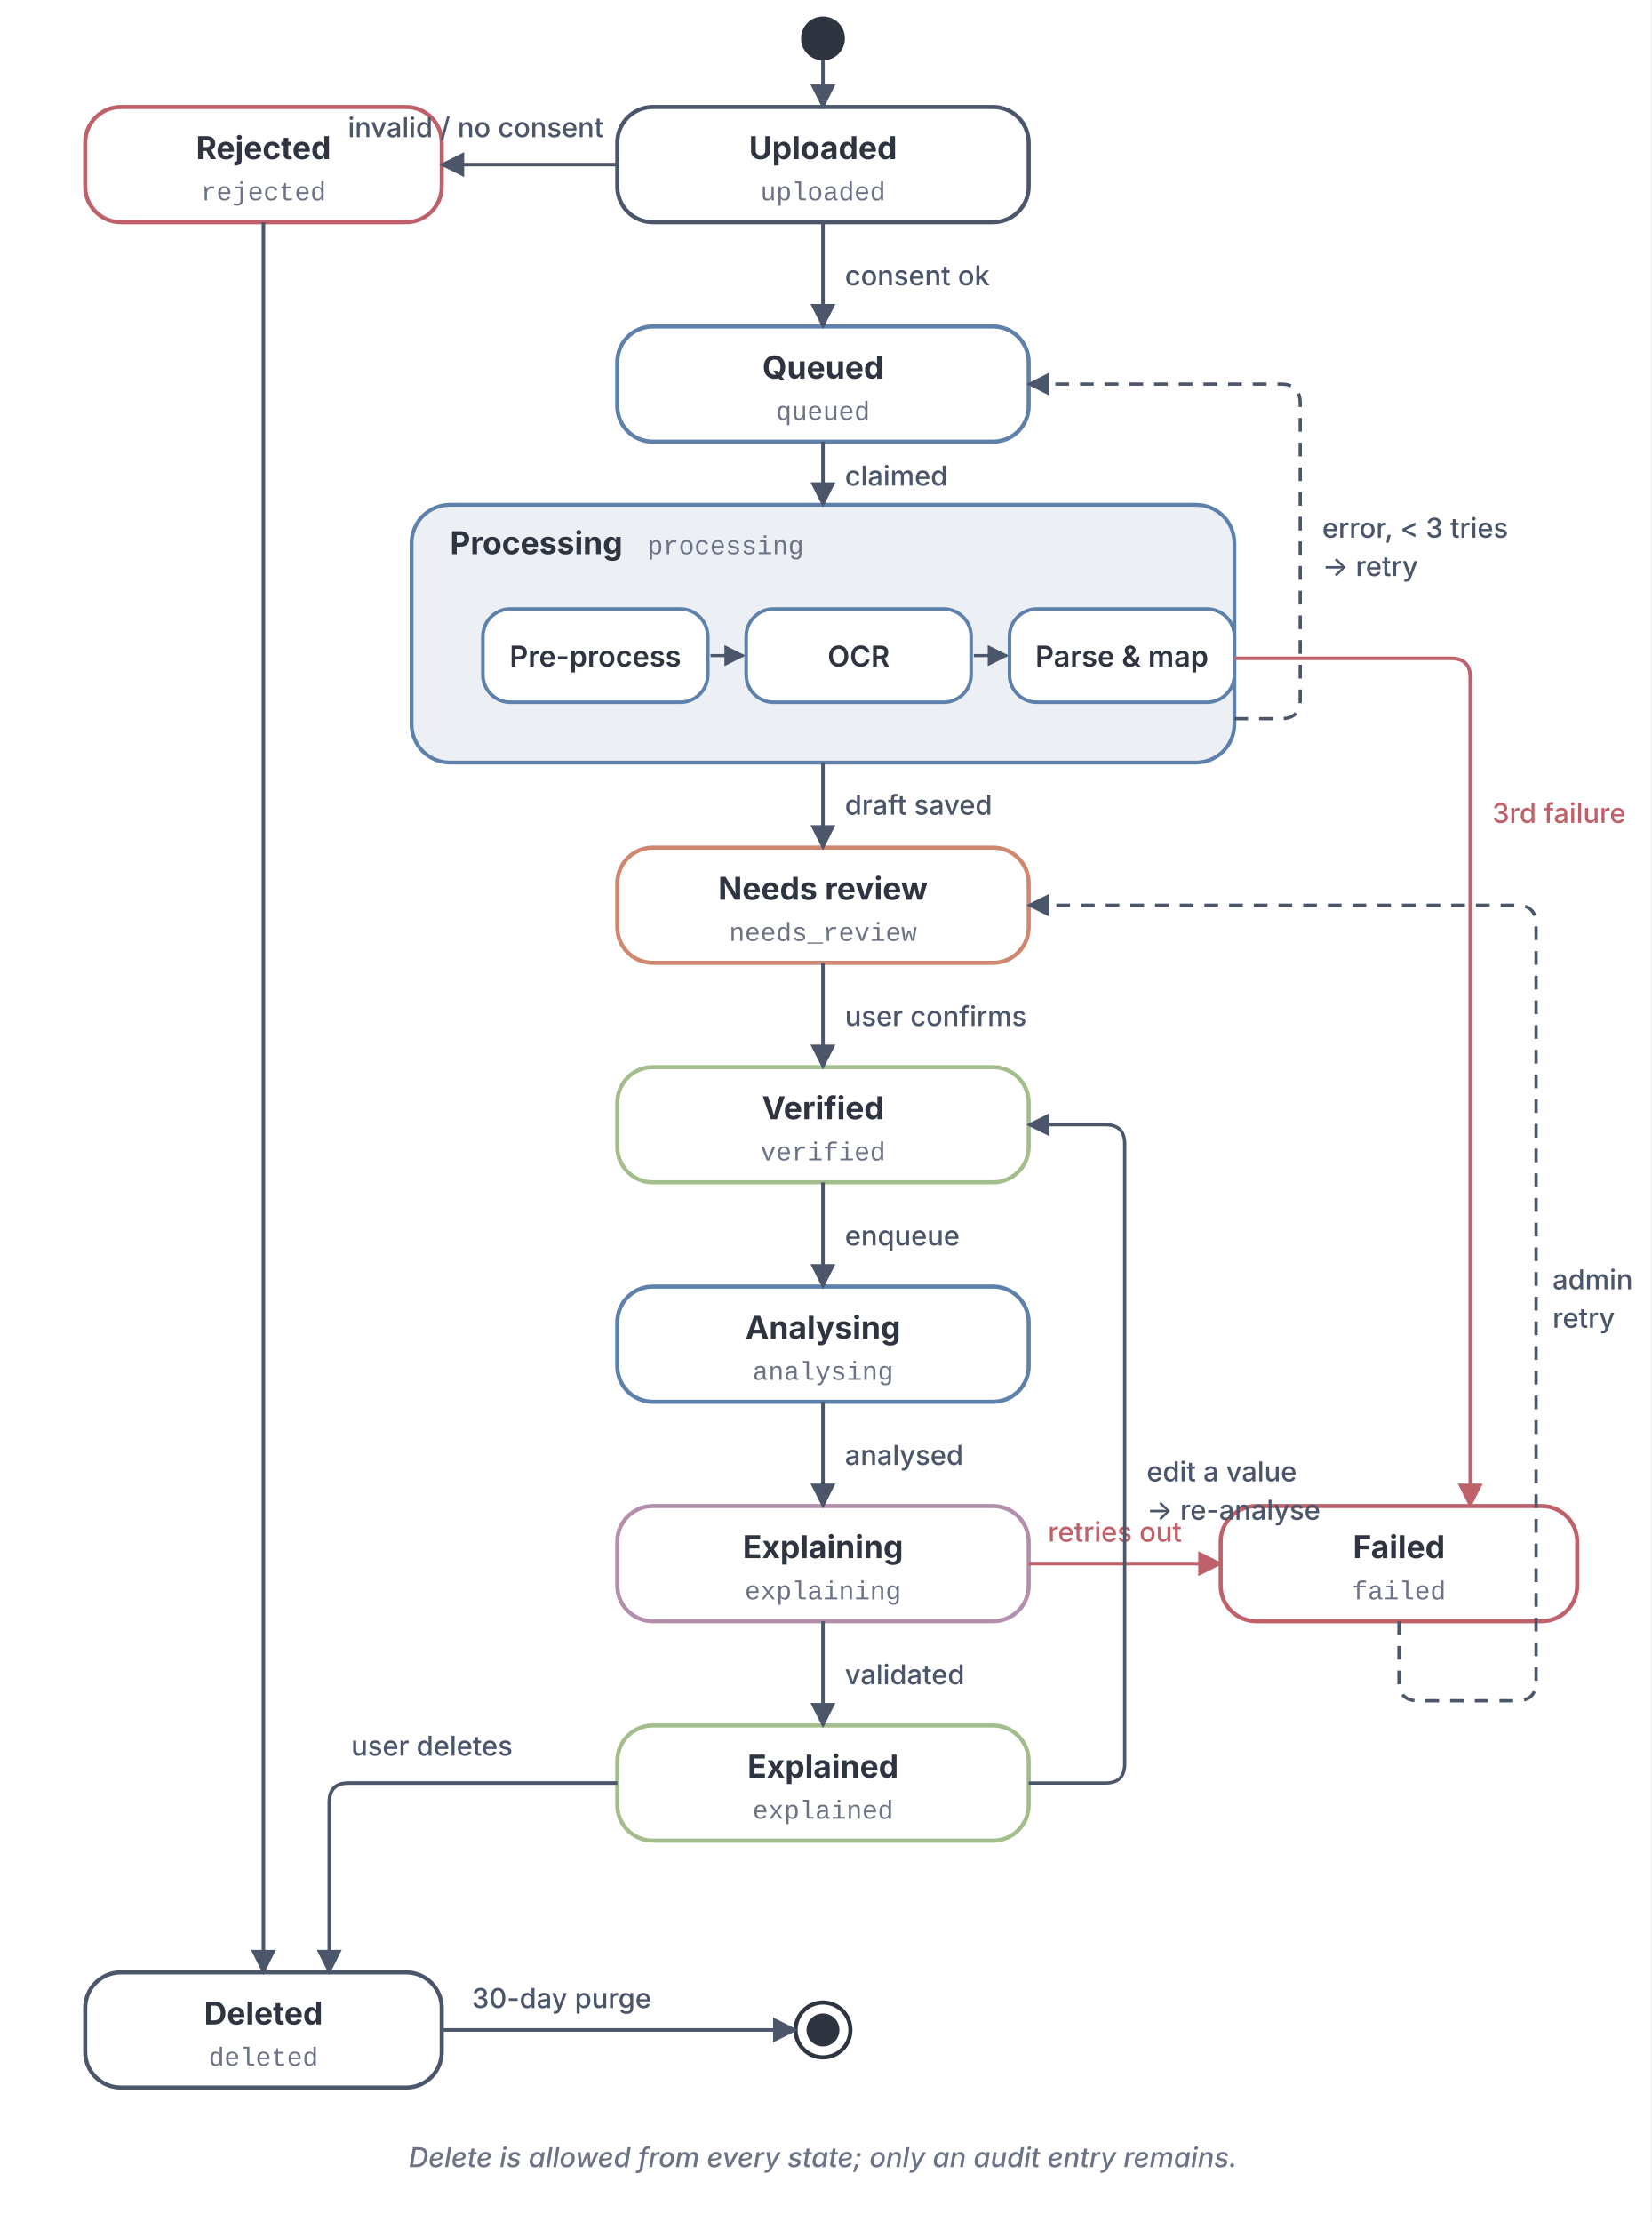
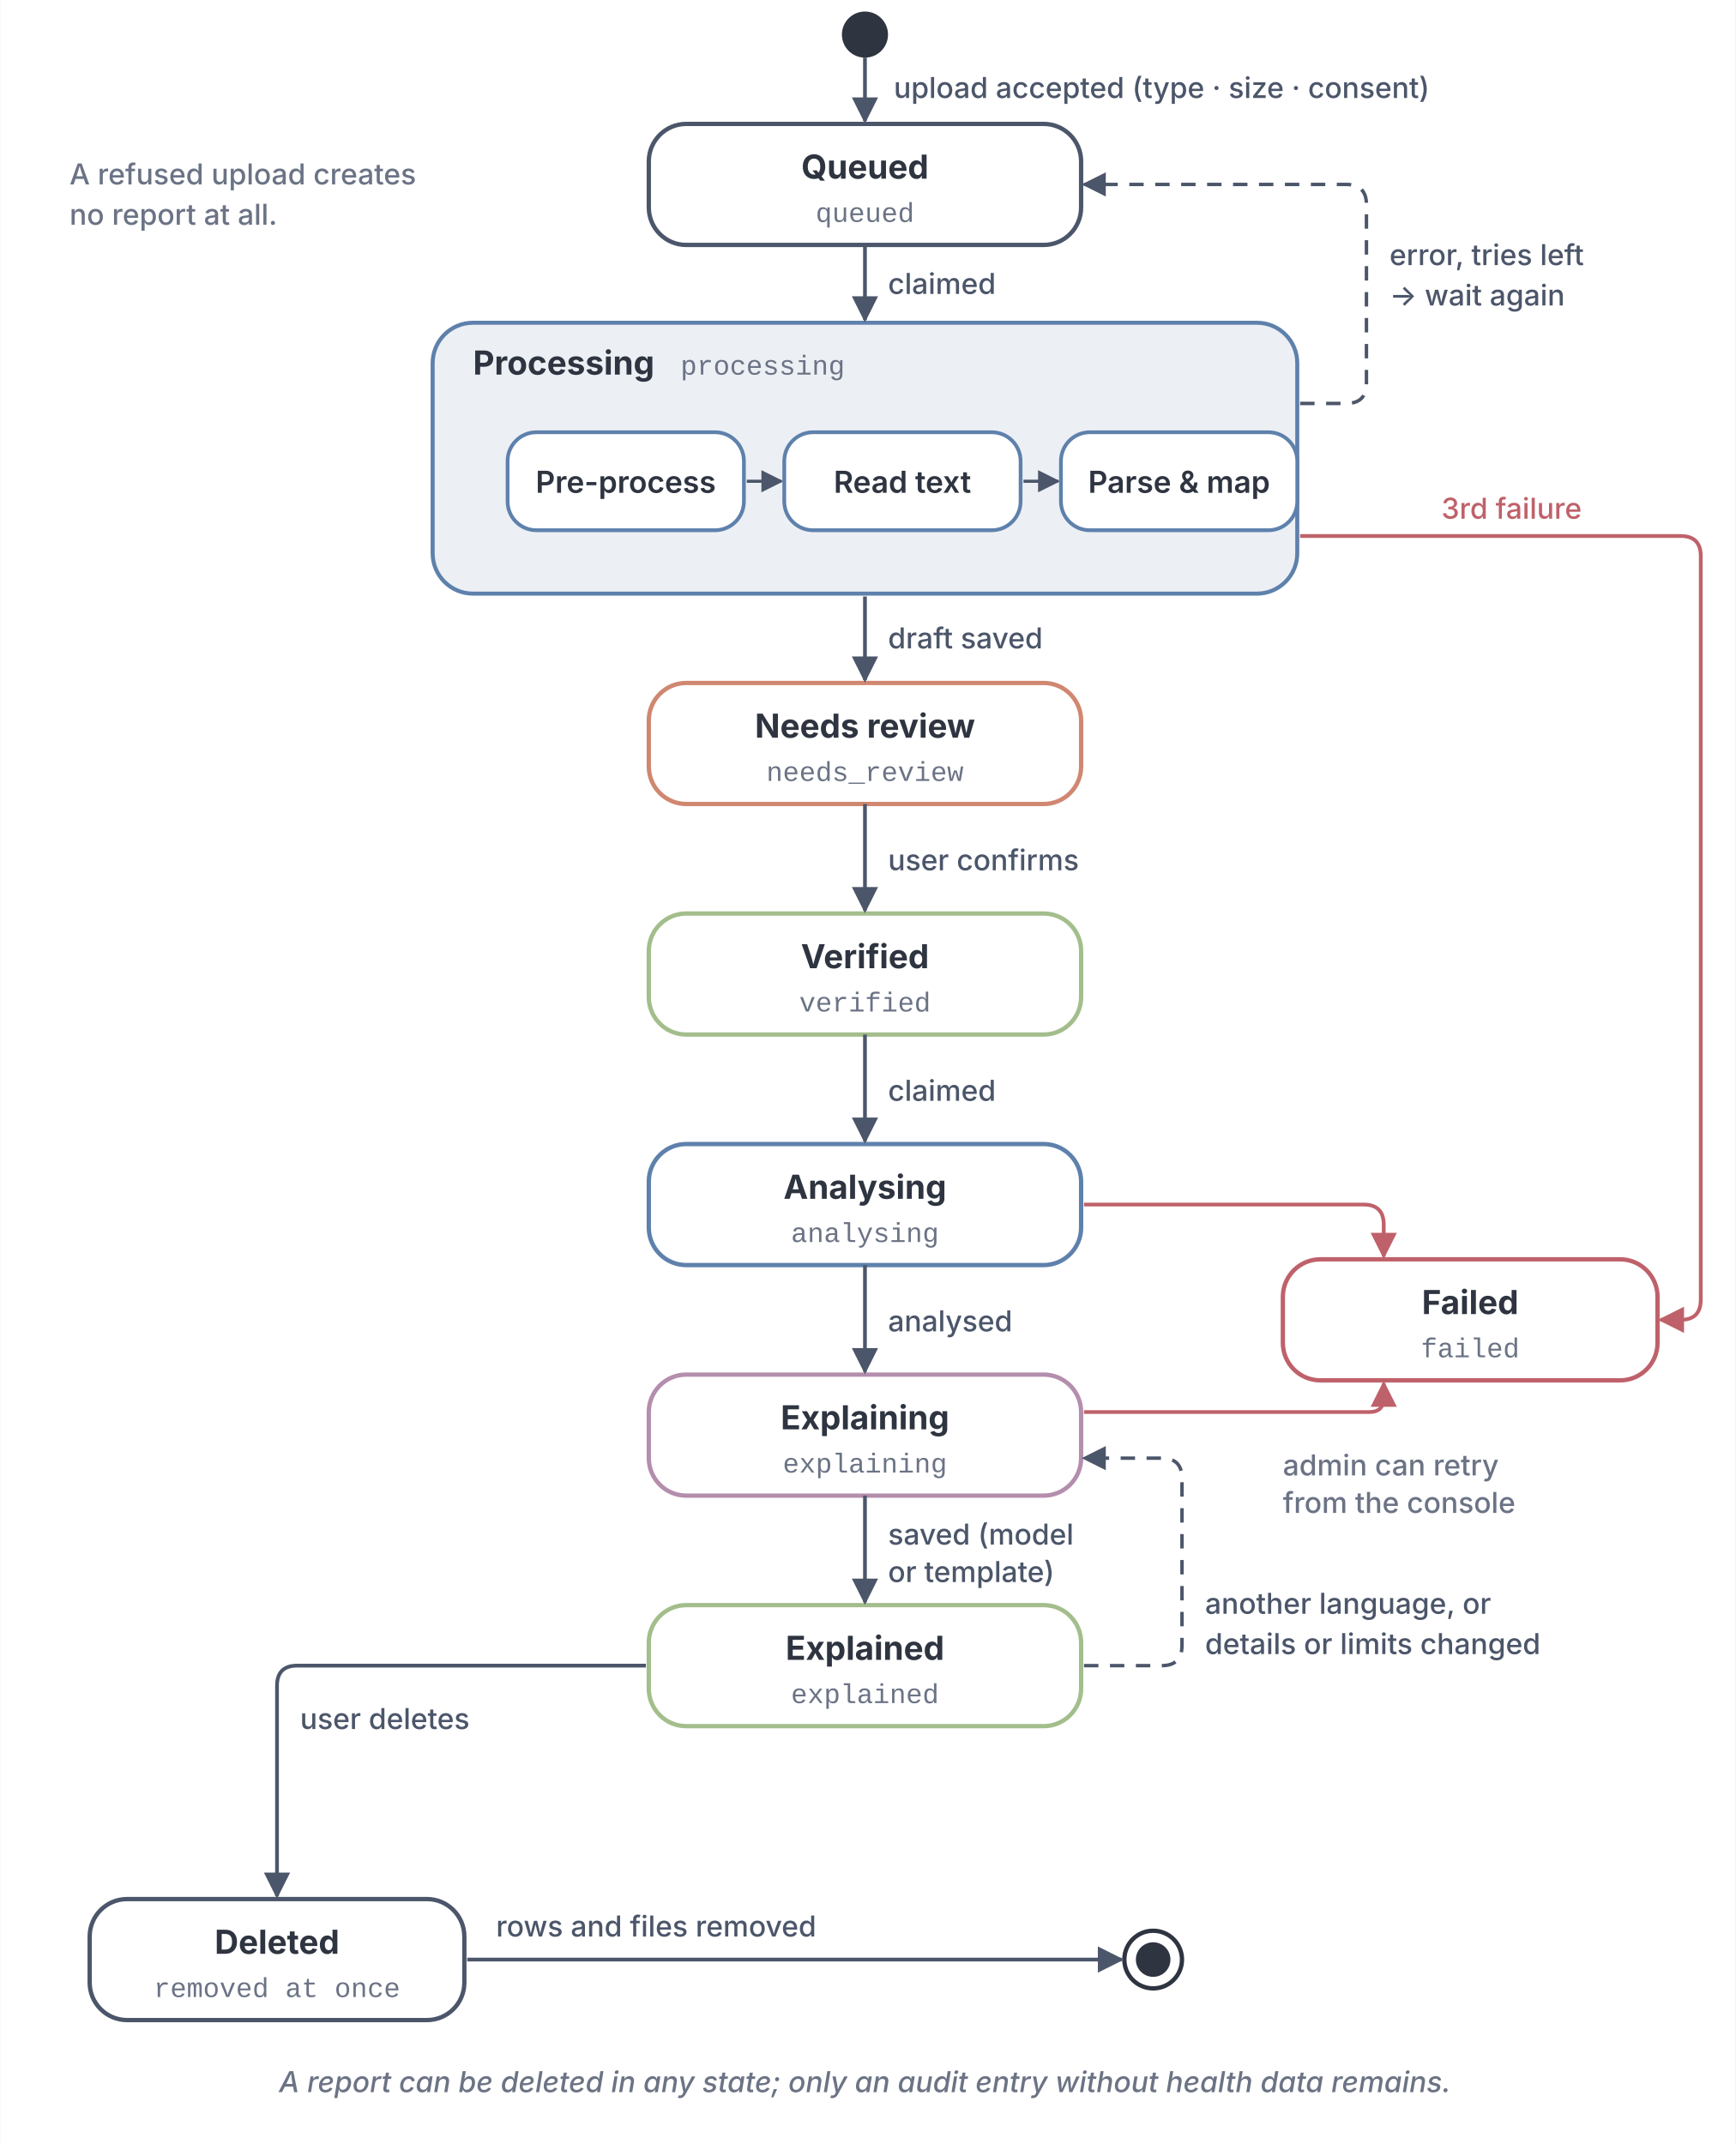
- <svg xmlns="http://www.w3.org/2000/svg" width="15.93cm" height="21.43cm" viewBox="0 0 602 810" role="img">
+ <svg xmlns="http://www.w3.org/2000/svg" width="15.93cm" height="19.68cm" viewBox="0 0 602 744" role="img">
  <defs>
    <marker id="m-arrow-4C566A" viewBox="0 0 10 10" refX="9" refY="5" markerWidth="7" markerHeight="7" orient="auto-start-reverse">
      <path d="M0,0 L10,5 L0,10 z" fill="#4C566A" />
    </marker>
    <marker id="m-arrow-BF616A" viewBox="0 0 10 10" refX="9" refY="5" markerWidth="7" markerHeight="7" orient="auto-start-reverse">
      <path d="M0,0 L10,5 L0,10 z" fill="#BF616A" />
    </marker>
  </defs>
  <g font-family="Inter, 'Segoe UI', 'Helvetica Neue', Helvetica, Arial, sans-serif">
-     <rect width="602" height="810" fill="#FFFFFF" />
-     <circle cx="300.0" cy="14.0" r="8" fill="#2E3440" stroke="none" stroke-width="1" />
-     <rect x="225.0" y="39.0" width="150.0" height="42.0" rx="13" fill="#FFFFFF" stroke="#4C566A" stroke-width="1.5" />
-     <text x="300.0" y="58.0" font-size="11.5" font-weight="650" fill="#2E3440" text-anchor="middle">Uploaded</text>
-     <text x="300.0" y="73.0" font-size="9.5" font-weight="400" fill="#6B7385" text-anchor="middle" font-family="'JetBrains Mono', Consolas, 'Courier New', monospace">uploaded</text>
-     <rect x="225.0" y="119.0" width="150.0" height="42.0" rx="13" fill="#FFFFFF" stroke="#5E81AC" stroke-width="1.5" />
-     <text x="300.0" y="138.0" font-size="11.5" font-weight="650" fill="#2E3440" text-anchor="middle">Queued</text>
-     <text x="300.0" y="153.0" font-size="9.5" font-weight="400" fill="#6B7385" text-anchor="middle" font-family="'JetBrains Mono', Consolas, 'Courier New', monospace">queued</text>
-     <rect x="150.0" y="184.0" width="300.0" height="94.0" rx="14" fill="#ECEFF4" stroke="#5E81AC" stroke-width="1.4" />
-     <text x="164.0" y="202.0" font-size="11.5" font-weight="700" fill="#2E3440" text-anchor="start">Processing</text>
-     <text x="236.0" y="202.0" font-size="9.5" font-weight="400" fill="#6B7385" text-anchor="start" font-family="'JetBrains Mono', Consolas, 'Courier New', monospace">processing</text>
-     <rect x="176.0" y="222.0" width="82.0" height="34.0" rx="10" fill="#FFFFFF" stroke="#5E81AC" stroke-width="1.3" />
-     <text x="217.0" y="243.0" font-size="10.5" font-weight="600" fill="#2E3440" text-anchor="middle">Pre-process</text>
-     <path d="M259.0,239.0 L271.0,239.0" fill="none" stroke="#4C566A" stroke-width="1.1" stroke-linejoin="round" marker-end="url(#m-arrow-4C566A)" />
-     <rect x="272.0" y="222.0" width="82.0" height="34.0" rx="10" fill="#FFFFFF" stroke="#5E81AC" stroke-width="1.3" />
-     <text x="313.0" y="243.0" font-size="10.5" font-weight="600" fill="#2E3440" text-anchor="middle">OCR</text>
-     <path d="M355.0,239.0 L367.0,239.0" fill="none" stroke="#4C566A" stroke-width="1.1" stroke-linejoin="round" marker-end="url(#m-arrow-4C566A)" />
-     <rect x="368.0" y="222.0" width="82.0" height="34.0" rx="10" fill="#FFFFFF" stroke="#5E81AC" stroke-width="1.3" />
-     <text x="409.0" y="243.0" font-size="10.5" font-weight="600" fill="#2E3440" text-anchor="middle">Parse &amp; map</text>
-     <rect x="225.0" y="309.0" width="150.0" height="42.0" rx="13" fill="#FFFFFF" stroke="#D08770" stroke-width="1.5" />
-     <text x="300.0" y="328.0" font-size="11.5" font-weight="650" fill="#2E3440" text-anchor="middle">Needs review</text>
-     <text x="300.0" y="343.0" font-size="9.5" font-weight="400" fill="#6B7385" text-anchor="middle" font-family="'JetBrains Mono', Consolas, 'Courier New', monospace">needs_review</text>
-     <rect x="225.0" y="389.0" width="150.0" height="42.0" rx="13" fill="#FFFFFF" stroke="#A3BE8C" stroke-width="1.5" />
-     <text x="300.0" y="408.0" font-size="11.5" font-weight="650" fill="#2E3440" text-anchor="middle">Verified</text>
-     <text x="300.0" y="423.0" font-size="9.5" font-weight="400" fill="#6B7385" text-anchor="middle" font-family="'JetBrains Mono', Consolas, 'Courier New', monospace">verified</text>
-     <rect x="225.0" y="469.0" width="150.0" height="42.0" rx="13" fill="#FFFFFF" stroke="#5E81AC" stroke-width="1.5" />
-     <text x="300.0" y="488.0" font-size="11.5" font-weight="650" fill="#2E3440" text-anchor="middle">Analysing</text>
-     <text x="300.0" y="503.0" font-size="9.5" font-weight="400" fill="#6B7385" text-anchor="middle" font-family="'JetBrains Mono', Consolas, 'Courier New', monospace">analysing</text>
-     <rect x="225.0" y="549.0" width="150.0" height="42.0" rx="13" fill="#FFFFFF" stroke="#B48EAD" stroke-width="1.5" />
-     <text x="300.0" y="568.0" font-size="11.5" font-weight="650" fill="#2E3440" text-anchor="middle">Explaining</text>
-     <text x="300.0" y="583.0" font-size="9.5" font-weight="400" fill="#6B7385" text-anchor="middle" font-family="'JetBrains Mono', Consolas, 'Courier New', monospace">explaining</text>
-     <rect x="225.0" y="629.0" width="150.0" height="42.0" rx="13" fill="#FFFFFF" stroke="#A3BE8C" stroke-width="1.5" />
-     <text x="300.0" y="648.0" font-size="11.5" font-weight="650" fill="#2E3440" text-anchor="middle">Explained</text>
-     <text x="300.0" y="663.0" font-size="9.5" font-weight="400" fill="#6B7385" text-anchor="middle" font-family="'JetBrains Mono', Consolas, 'Courier New', monospace">explained</text>
-     <rect x="31.0" y="39.0" width="130.0" height="42.0" rx="13" fill="#FFFFFF" stroke="#BF616A" stroke-width="1.5" />
-     <text x="96.0" y="58.0" font-size="11.5" font-weight="650" fill="#2E3440" text-anchor="middle">Rejected</text>
-     <text x="96.0" y="73.0" font-size="9.5" font-weight="400" fill="#6B7385" text-anchor="middle" font-family="'JetBrains Mono', Consolas, 'Courier New', monospace">rejected</text>
-     <rect x="445.0" y="549.0" width="130.0" height="42.0" rx="13" fill="#FFFFFF" stroke="#BF616A" stroke-width="1.5" />
-     <text x="510.0" y="568.0" font-size="11.5" font-weight="650" fill="#2E3440" text-anchor="middle">Failed</text>
-     <text x="510.0" y="583.0" font-size="9.5" font-weight="400" fill="#6B7385" text-anchor="middle" font-family="'JetBrains Mono', Consolas, 'Courier New', monospace">failed</text>
-     <rect x="31.0" y="719.0" width="130.0" height="42.0" rx="13" fill="#FFFFFF" stroke="#4C566A" stroke-width="1.5" />
-     <text x="96.0" y="738.0" font-size="11.5" font-weight="650" fill="#2E3440" text-anchor="middle">Deleted</text>
-     <text x="96.0" y="753.0" font-size="9.5" font-weight="400" fill="#6B7385" text-anchor="middle" font-family="'JetBrains Mono', Consolas, 'Courier New', monospace">deleted</text>
-     <circle cx="300.0" cy="740.0" r="10" fill="#FFFFFF" stroke="#2E3440" stroke-width="1.5" />
-     <circle cx="300.0" cy="740.0" r="6" fill="#2E3440" stroke="none" stroke-width="1" />
-     <path d="M300.0,22.0 L300.0,39.0" fill="none" stroke="#4C566A" stroke-width="1.3" stroke-linejoin="round" marker-end="url(#m-arrow-4C566A)" />
-     <path d="M300.0,81.0 L300.0,119.0" fill="none" stroke="#4C566A" stroke-width="1.3" stroke-linejoin="round" marker-end="url(#m-arrow-4C566A)" />
-     <text x="308.0" y="104.0" font-size="10" font-weight="500" fill="#4C566A" text-anchor="start">consent ok</text>
-     <path d="M300.0,161.0 L300.0,184.0" fill="none" stroke="#4C566A" stroke-width="1.3" stroke-linejoin="round" marker-end="url(#m-arrow-4C566A)" />
-     <text x="308.0" y="177.0" font-size="10" font-weight="500" fill="#4C566A" text-anchor="start">claimed</text>
-     <path d="M300.0,278.0 L300.0,309.0" fill="none" stroke="#4C566A" stroke-width="1.3" stroke-linejoin="round" marker-end="url(#m-arrow-4C566A)" />
-     <text x="308.0" y="297.0" font-size="10" font-weight="500" fill="#4C566A" text-anchor="start">draft saved</text>
-     <path d="M300.0,351.0 L300.0,389.0" fill="none" stroke="#4C566A" stroke-width="1.3" stroke-linejoin="round" marker-end="url(#m-arrow-4C566A)" />
-     <text x="308.0" y="374.0" font-size="10" font-weight="500" fill="#4C566A" text-anchor="start">user confirms</text>
-     <path d="M300.0,431.0 L300.0,469.0" fill="none" stroke="#4C566A" stroke-width="1.3" stroke-linejoin="round" marker-end="url(#m-arrow-4C566A)" />
-     <text x="308.0" y="454.0" font-size="10" font-weight="500" fill="#4C566A" text-anchor="start">enqueue</text>
-     <path d="M300.0,511.0 L300.0,549.0" fill="none" stroke="#4C566A" stroke-width="1.3" stroke-linejoin="round" marker-end="url(#m-arrow-4C566A)" />
-     <text x="308.0" y="534.0" font-size="10" font-weight="500" fill="#4C566A" text-anchor="start">analysed</text>
-     <path d="M300.0,591.0 L300.0,629.0" fill="none" stroke="#4C566A" stroke-width="1.3" stroke-linejoin="round" marker-end="url(#m-arrow-4C566A)" />
-     <text x="308.0" y="614.0" font-size="10" font-weight="500" fill="#4C566A" text-anchor="start">validated</text>
-     <path d="M225.0,60.0 L161.0,60.0" fill="none" stroke="#4C566A" stroke-width="1.3" stroke-linejoin="round" marker-end="url(#m-arrow-4C566A)" />
-     <text x="220.0" y="50.0" font-size="10" font-weight="500" fill="#4C566A" text-anchor="end">invalid / no consent</text>
-     <path d="M96.0,81.0 L96.0,719.0" fill="none" stroke="#4C566A" stroke-width="1.3" stroke-linejoin="round" marker-end="url(#m-arrow-4C566A)" />
-     <path d="M225.0,650.0 L127.0,650.0 Q120.0,650.0 120.0,657.0 L120.0,719.0" fill="none" stroke="#4C566A" stroke-width="1.3" stroke-linejoin="round" marker-end="url(#m-arrow-4C566A)" />
-     <text x="128.0" y="640.0" font-size="10" font-weight="500" fill="#4C566A" text-anchor="start">user deletes</text>
-     <path d="M161.0,740.0 L290.0,740.0" fill="none" stroke="#4C566A" stroke-width="1.3" stroke-linejoin="round" marker-end="url(#m-arrow-4C566A)" />
-     <text x="172.0" y="732.0" font-size="10" font-weight="500" fill="#4C566A" text-anchor="start">30-day purge</text>
-     <path d="M450.0,262.0 L467.0,262.0 Q474.0,262.0 474.0,255.0 L474.0,147.0 Q474.0,140.0 467.0,140.0 L375.0,140.0" fill="none" stroke="#4C566A" stroke-width="1.2" stroke-linejoin="round" stroke-dasharray="5 4" marker-end="url(#m-arrow-4C566A)" />
-     <text x="482.0" y="196.0" font-size="10" font-weight="500" fill="#4C566A" text-anchor="start">error, &lt; 3 tries</text>
-     <text x="482.0" y="210.0" font-size="10" font-weight="500" fill="#4C566A" text-anchor="start">→ retry</text>
-     <path d="M450.0,240.0 L529.0,240.0 Q536.0,240.0 536.0,247.0 L536.0,549.0" fill="none" stroke="#BF616A" stroke-width="1.3" stroke-linejoin="round" marker-end="url(#m-arrow-BF616A)" />
-     <text x="544.0" y="300.0" font-size="10" font-weight="500" fill="#BF616A" text-anchor="start">3rd failure</text>
-     <path d="M375.0,570.0 L445.0,570.0" fill="none" stroke="#BF616A" stroke-width="1.3" stroke-linejoin="round" marker-end="url(#m-arrow-BF616A)" />
-     <text x="382.0" y="562.0" font-size="10" font-weight="500" fill="#BF616A" text-anchor="start">retries out</text>
-     <path d="M510.0,591.0 L510.0,613.0 Q510.0,620.0 517.0,620.0 L553.0,620.0 Q560.0,620.0 560.0,613.0 L560.0,337.0 Q560.0,330.0 553.0,330.0 L375.0,330.0" fill="none" stroke="#4C566A" stroke-width="1.2" stroke-linejoin="round" stroke-dasharray="5 4" marker-end="url(#m-arrow-4C566A)" />
-     <text x="566.0" y="470.0" font-size="10" font-weight="500" fill="#4C566A" text-anchor="start">admin</text>
-     <text x="566.0" y="484.0" font-size="10" font-weight="500" fill="#4C566A" text-anchor="start">retry</text>
-     <path d="M375.0,650.0 L403.0,650.0 Q410.0,650.0 410.0,643.0 L410.0,417.0 Q410.0,410.0 403.0,410.0 L375.0,410.0" fill="none" stroke="#4C566A" stroke-width="1.2" stroke-linejoin="round" marker-end="url(#m-arrow-4C566A)" />
-     <text x="418.0" y="540.0" font-size="10" font-weight="500" fill="#4C566A" text-anchor="start">edit a value</text>
-     <text x="418.0" y="554.0" font-size="10" font-weight="500" fill="#4C566A" text-anchor="start">→ re-analyse</text>
-     <text x="300.0" y="790.0" font-size="10" font-weight="500" fill="#6B7385" text-anchor="middle" font-style="italic">Delete is allowed from every state; only an audit entry remains.</text>
+     <rect width="602" height="744" fill="#FFFFFF" />
+     <circle cx="300.0" cy="12.0" r="8" fill="#2E3440" stroke="none" stroke-width="1" />
+     <rect x="225.0" y="43.0" width="150.0" height="42.0" rx="13" fill="#FFFFFF" stroke="#4C566A" stroke-width="1.5" />
+     <text x="300.0" y="62.0" font-size="11.5" font-weight="650" fill="#2E3440" text-anchor="middle">Queued</text>
+     <text x="300.0" y="77.0" font-size="9.5" font-weight="400" fill="#6B7385" text-anchor="middle" font-family="'JetBrains Mono', Consolas, 'Courier New', monospace">queued</text>
+     <rect x="150.0" y="112.0" width="300.0" height="94.0" rx="14" fill="#ECEFF4" stroke="#5E81AC" stroke-width="1.4" />
+     <text x="164.0" y="130.0" font-size="11.5" font-weight="700" fill="#2E3440" text-anchor="start">Processing</text>
+     <text x="236.0" y="130.0" font-size="9.5" font-weight="400" fill="#6B7385" text-anchor="start" font-family="'JetBrains Mono', Consolas, 'Courier New', monospace">processing</text>
+     <rect x="176.0" y="150.0" width="82.0" height="34.0" rx="10" fill="#FFFFFF" stroke="#5E81AC" stroke-width="1.3" />
+     <text x="217.0" y="171.0" font-size="10.5" font-weight="600" fill="#2E3440" text-anchor="middle">Pre-process</text>
+     <path d="M259.0,167.0 L271.0,167.0" fill="none" stroke="#4C566A" stroke-width="1.1" stroke-linejoin="round" marker-end="url(#m-arrow-4C566A)" />
+     <rect x="272.0" y="150.0" width="82.0" height="34.0" rx="10" fill="#FFFFFF" stroke="#5E81AC" stroke-width="1.3" />
+     <text x="313.0" y="171.0" font-size="10.5" font-weight="600" fill="#2E3440" text-anchor="middle">Read text</text>
+     <path d="M355.0,167.0 L367.0,167.0" fill="none" stroke="#4C566A" stroke-width="1.1" stroke-linejoin="round" marker-end="url(#m-arrow-4C566A)" />
+     <rect x="368.0" y="150.0" width="82.0" height="34.0" rx="10" fill="#FFFFFF" stroke="#5E81AC" stroke-width="1.3" />
+     <text x="409.0" y="171.0" font-size="10.5" font-weight="600" fill="#2E3440" text-anchor="middle">Parse &amp; map</text>
+     <rect x="225.0" y="237.0" width="150.0" height="42.0" rx="13" fill="#FFFFFF" stroke="#D08770" stroke-width="1.5" />
+     <text x="300.0" y="256.0" font-size="11.5" font-weight="650" fill="#2E3440" text-anchor="middle">Needs review</text>
+     <text x="300.0" y="271.0" font-size="9.5" font-weight="400" fill="#6B7385" text-anchor="middle" font-family="'JetBrains Mono', Consolas, 'Courier New', monospace">needs_review</text>
+     <rect x="225.0" y="317.0" width="150.0" height="42.0" rx="13" fill="#FFFFFF" stroke="#A3BE8C" stroke-width="1.5" />
+     <text x="300.0" y="336.0" font-size="11.5" font-weight="650" fill="#2E3440" text-anchor="middle">Verified</text>
+     <text x="300.0" y="351.0" font-size="9.5" font-weight="400" fill="#6B7385" text-anchor="middle" font-family="'JetBrains Mono', Consolas, 'Courier New', monospace">verified</text>
+     <rect x="225.0" y="397.0" width="150.0" height="42.0" rx="13" fill="#FFFFFF" stroke="#5E81AC" stroke-width="1.5" />
+     <text x="300.0" y="416.0" font-size="11.5" font-weight="650" fill="#2E3440" text-anchor="middle">Analysing</text>
+     <text x="300.0" y="431.0" font-size="9.5" font-weight="400" fill="#6B7385" text-anchor="middle" font-family="'JetBrains Mono', Consolas, 'Courier New', monospace">analysing</text>
+     <rect x="225.0" y="477.0" width="150.0" height="42.0" rx="13" fill="#FFFFFF" stroke="#B48EAD" stroke-width="1.5" />
+     <text x="300.0" y="496.0" font-size="11.5" font-weight="650" fill="#2E3440" text-anchor="middle">Explaining</text>
+     <text x="300.0" y="511.0" font-size="9.5" font-weight="400" fill="#6B7385" text-anchor="middle" font-family="'JetBrains Mono', Consolas, 'Courier New', monospace">explaining</text>
+     <rect x="225.0" y="557.0" width="150.0" height="42.0" rx="13" fill="#FFFFFF" stroke="#A3BE8C" stroke-width="1.5" />
+     <text x="300.0" y="576.0" font-size="11.5" font-weight="650" fill="#2E3440" text-anchor="middle">Explained</text>
+     <text x="300.0" y="591.0" font-size="9.5" font-weight="400" fill="#6B7385" text-anchor="middle" font-family="'JetBrains Mono', Consolas, 'Courier New', monospace">explained</text>
+     <rect x="445.0" y="437.0" width="130.0" height="42.0" rx="13" fill="#FFFFFF" stroke="#BF616A" stroke-width="1.5" />
+     <text x="510.0" y="456.0" font-size="11.5" font-weight="650" fill="#2E3440" text-anchor="middle">Failed</text>
+     <text x="510.0" y="471.0" font-size="9.5" font-weight="400" fill="#6B7385" text-anchor="middle" font-family="'JetBrains Mono', Consolas, 'Courier New', monospace">failed</text>
+     <rect x="31.0" y="659.0" width="130.0" height="42.0" rx="13" fill="#FFFFFF" stroke="#4C566A" stroke-width="1.5" />
+     <text x="96.0" y="678.0" font-size="11.5" font-weight="650" fill="#2E3440" text-anchor="middle">Deleted</text>
+     <text x="96.0" y="693.0" font-size="9.5" font-weight="400" fill="#6B7385" text-anchor="middle" font-family="'JetBrains Mono', Consolas, 'Courier New', monospace">removed at once</text>
+     <circle cx="400.0" cy="680.0" r="10" fill="#FFFFFF" stroke="#2E3440" stroke-width="1.5" />
+     <circle cx="400.0" cy="680.0" r="6" fill="#2E3440" stroke="none" stroke-width="1" />
+     <path d="M300.0,20.0 L300.0,42.0" fill="none" stroke="#4C566A" stroke-width="1.3" stroke-linejoin="round" marker-end="url(#m-arrow-4C566A)" />
+     <text x="310.0" y="34.0" font-size="10" font-weight="500" fill="#4C566A" text-anchor="start">upload accepted (type · size · consent)</text>
+     <path d="M300.0,85.0 L300.0,111.0" fill="none" stroke="#4C566A" stroke-width="1.3" stroke-linejoin="round" marker-end="url(#m-arrow-4C566A)" />
+     <text x="308.0" y="102.0" font-size="10" font-weight="500" fill="#4C566A" text-anchor="start">claimed</text>
+     <path d="M300.0,207.0 L300.0,236.0" fill="none" stroke="#4C566A" stroke-width="1.3" stroke-linejoin="round" marker-end="url(#m-arrow-4C566A)" />
+     <text x="308.0" y="225.0" font-size="10" font-weight="500" fill="#4C566A" text-anchor="start">draft saved</text>
+     <path d="M300.0,279.0 L300.0,316.0" fill="none" stroke="#4C566A" stroke-width="1.3" stroke-linejoin="round" marker-end="url(#m-arrow-4C566A)" />
+     <text x="308.0" y="302.0" font-size="10" font-weight="500" fill="#4C566A" text-anchor="start">user confirms</text>
+     <path d="M300.0,359.0 L300.0,396.0" fill="none" stroke="#4C566A" stroke-width="1.3" stroke-linejoin="round" marker-end="url(#m-arrow-4C566A)" />
+     <text x="308.0" y="382.0" font-size="10" font-weight="500" fill="#4C566A" text-anchor="start">claimed</text>
+     <path d="M300.0,439.0 L300.0,476.0" fill="none" stroke="#4C566A" stroke-width="1.3" stroke-linejoin="round" marker-end="url(#m-arrow-4C566A)" />
+     <text x="308.0" y="462.0" font-size="10" font-weight="500" fill="#4C566A" text-anchor="start">analysed</text>
+     <path d="M300.0,519.0 L300.0,556.0" fill="none" stroke="#4C566A" stroke-width="1.3" stroke-linejoin="round" marker-end="url(#m-arrow-4C566A)" />
+     <text x="308.0" y="536.0" font-size="10" font-weight="500" fill="#4C566A" text-anchor="start">saved (model</text>
+     <text x="308.0" y="549.0" font-size="10" font-weight="500" fill="#4C566A" text-anchor="start">or template)</text>
+     <text x="24.0" y="64.0" font-size="10" font-weight="500" fill="#6B7385" text-anchor="start">A refused upload creates</text>
+     <text x="24.0" y="78.0" font-size="10" font-weight="500" fill="#6B7385" text-anchor="start">no report at all.</text>
+     <path d="M451.0,140.0 L467.0,140.0 Q474.0,140.0 474.0,133.0 L474.0,71.0 Q474.0,64.0 467.0,64.0 L376.0,64.0" fill="none" stroke="#4C566A" stroke-width="1.2" stroke-linejoin="round" stroke-dasharray="5 4" marker-end="url(#m-arrow-4C566A)" />
+     <text x="482.0" y="92.0" font-size="10" font-weight="500" fill="#4C566A" text-anchor="start">error, tries left</text>
+     <text x="482.0" y="106.0" font-size="10" font-weight="500" fill="#4C566A" text-anchor="start">→ wait again</text>
+     <path d="M451.0,186.0 L583.0,186.0 Q590.0,186.0 590.0,193.0 L590.0,451.0 Q590.0,458.0 583.0,458.0 L576.0,458.0" fill="none" stroke="#BF616A" stroke-width="1.3" stroke-linejoin="round" marker-end="url(#m-arrow-BF616A)" />
+     <text x="500.0" y="180.0" font-size="10" font-weight="500" fill="#BF616A" text-anchor="start">3rd failure</text>
+     <path d="M376.0,418.0 L473.0,418.0 Q480.0,418.0 480.0,425.0 L480.0,436.0" fill="none" stroke="#BF616A" stroke-width="1.3" stroke-linejoin="round" marker-end="url(#m-arrow-BF616A)" />
+     <path d="M376.0,490.0 L475.0,490.0 Q480.0,490.0 480.0,485.0 L480.0,480.0" fill="none" stroke="#BF616A" stroke-width="1.3" stroke-linejoin="round" marker-end="url(#m-arrow-BF616A)" />
+     <text x="445.0" y="512.0" font-size="10" font-weight="500" fill="#6B7385" text-anchor="start">admin can retry</text>
+     <text x="445.0" y="525.0" font-size="10" font-weight="500" fill="#6B7385" text-anchor="start">from the console</text>
+     <path d="M376.0,578.0 L403.0,578.0 Q410.0,578.0 410.0,571.0 L410.0,513.0 Q410.0,506.0 403.0,506.0 L376.0,506.0" fill="none" stroke="#4C566A" stroke-width="1.2" stroke-linejoin="round" stroke-dasharray="5 4" marker-end="url(#m-arrow-4C566A)" />
+     <text x="418.0" y="560.0" font-size="10" font-weight="500" fill="#4C566A" text-anchor="start">another language, or</text>
+     <text x="418.0" y="574.0" font-size="10" font-weight="500" fill="#4C566A" text-anchor="start">details or limits changed</text>
+     <path d="M224.0,578.0 L103.0,578.0 Q96.0,578.0 96.0,585.0 L96.0,658.0" fill="none" stroke="#4C566A" stroke-width="1.3" stroke-linejoin="round" marker-end="url(#m-arrow-4C566A)" />
+     <text x="104.0" y="600.0" font-size="10" font-weight="500" fill="#4C566A" text-anchor="start">user deletes</text>
+     <path d="M162.0,680.0 L389.0,680.0" fill="none" stroke="#4C566A" stroke-width="1.3" stroke-linejoin="round" marker-end="url(#m-arrow-4C566A)" />
+     <text x="172.0" y="672.0" font-size="10" font-weight="500" fill="#4C566A" text-anchor="start">rows and files removed</text>
+     <text x="300.0" y="726.0" font-size="10" font-weight="500" fill="#6B7385" text-anchor="middle" font-style="italic">A report can be deleted in any state; only an audit entry without health data remains.</text>
  </g>
</svg>
